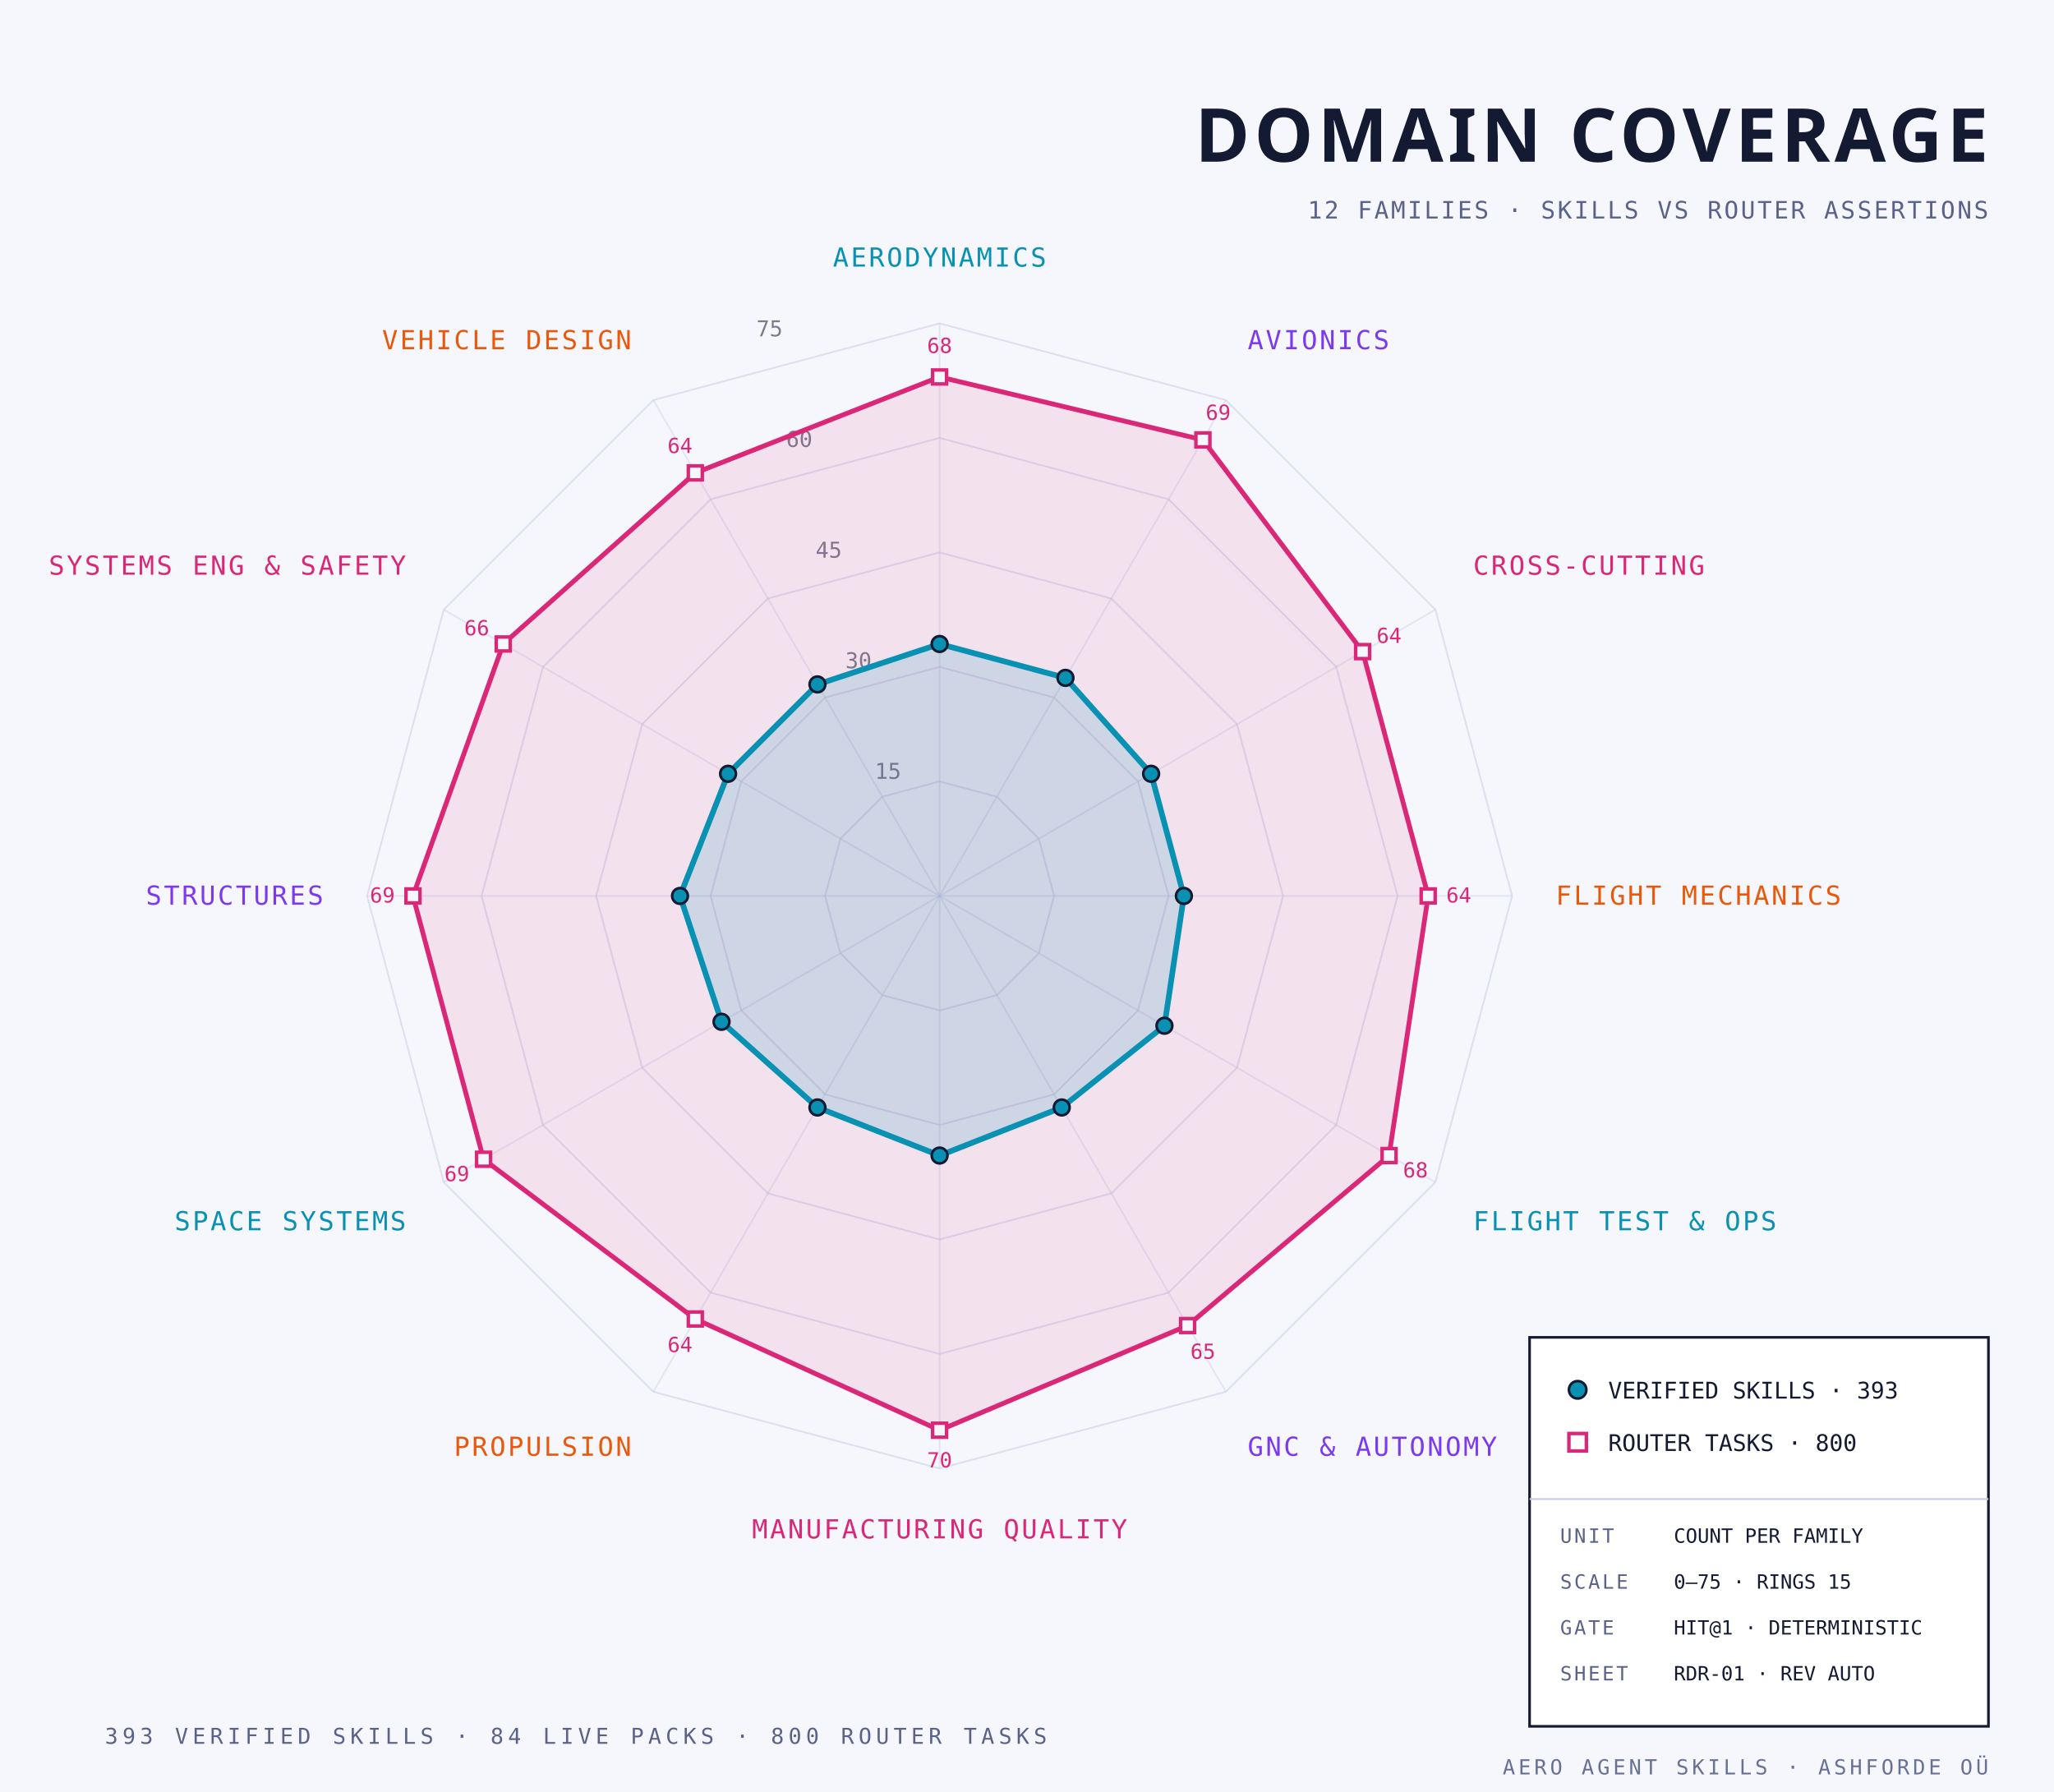
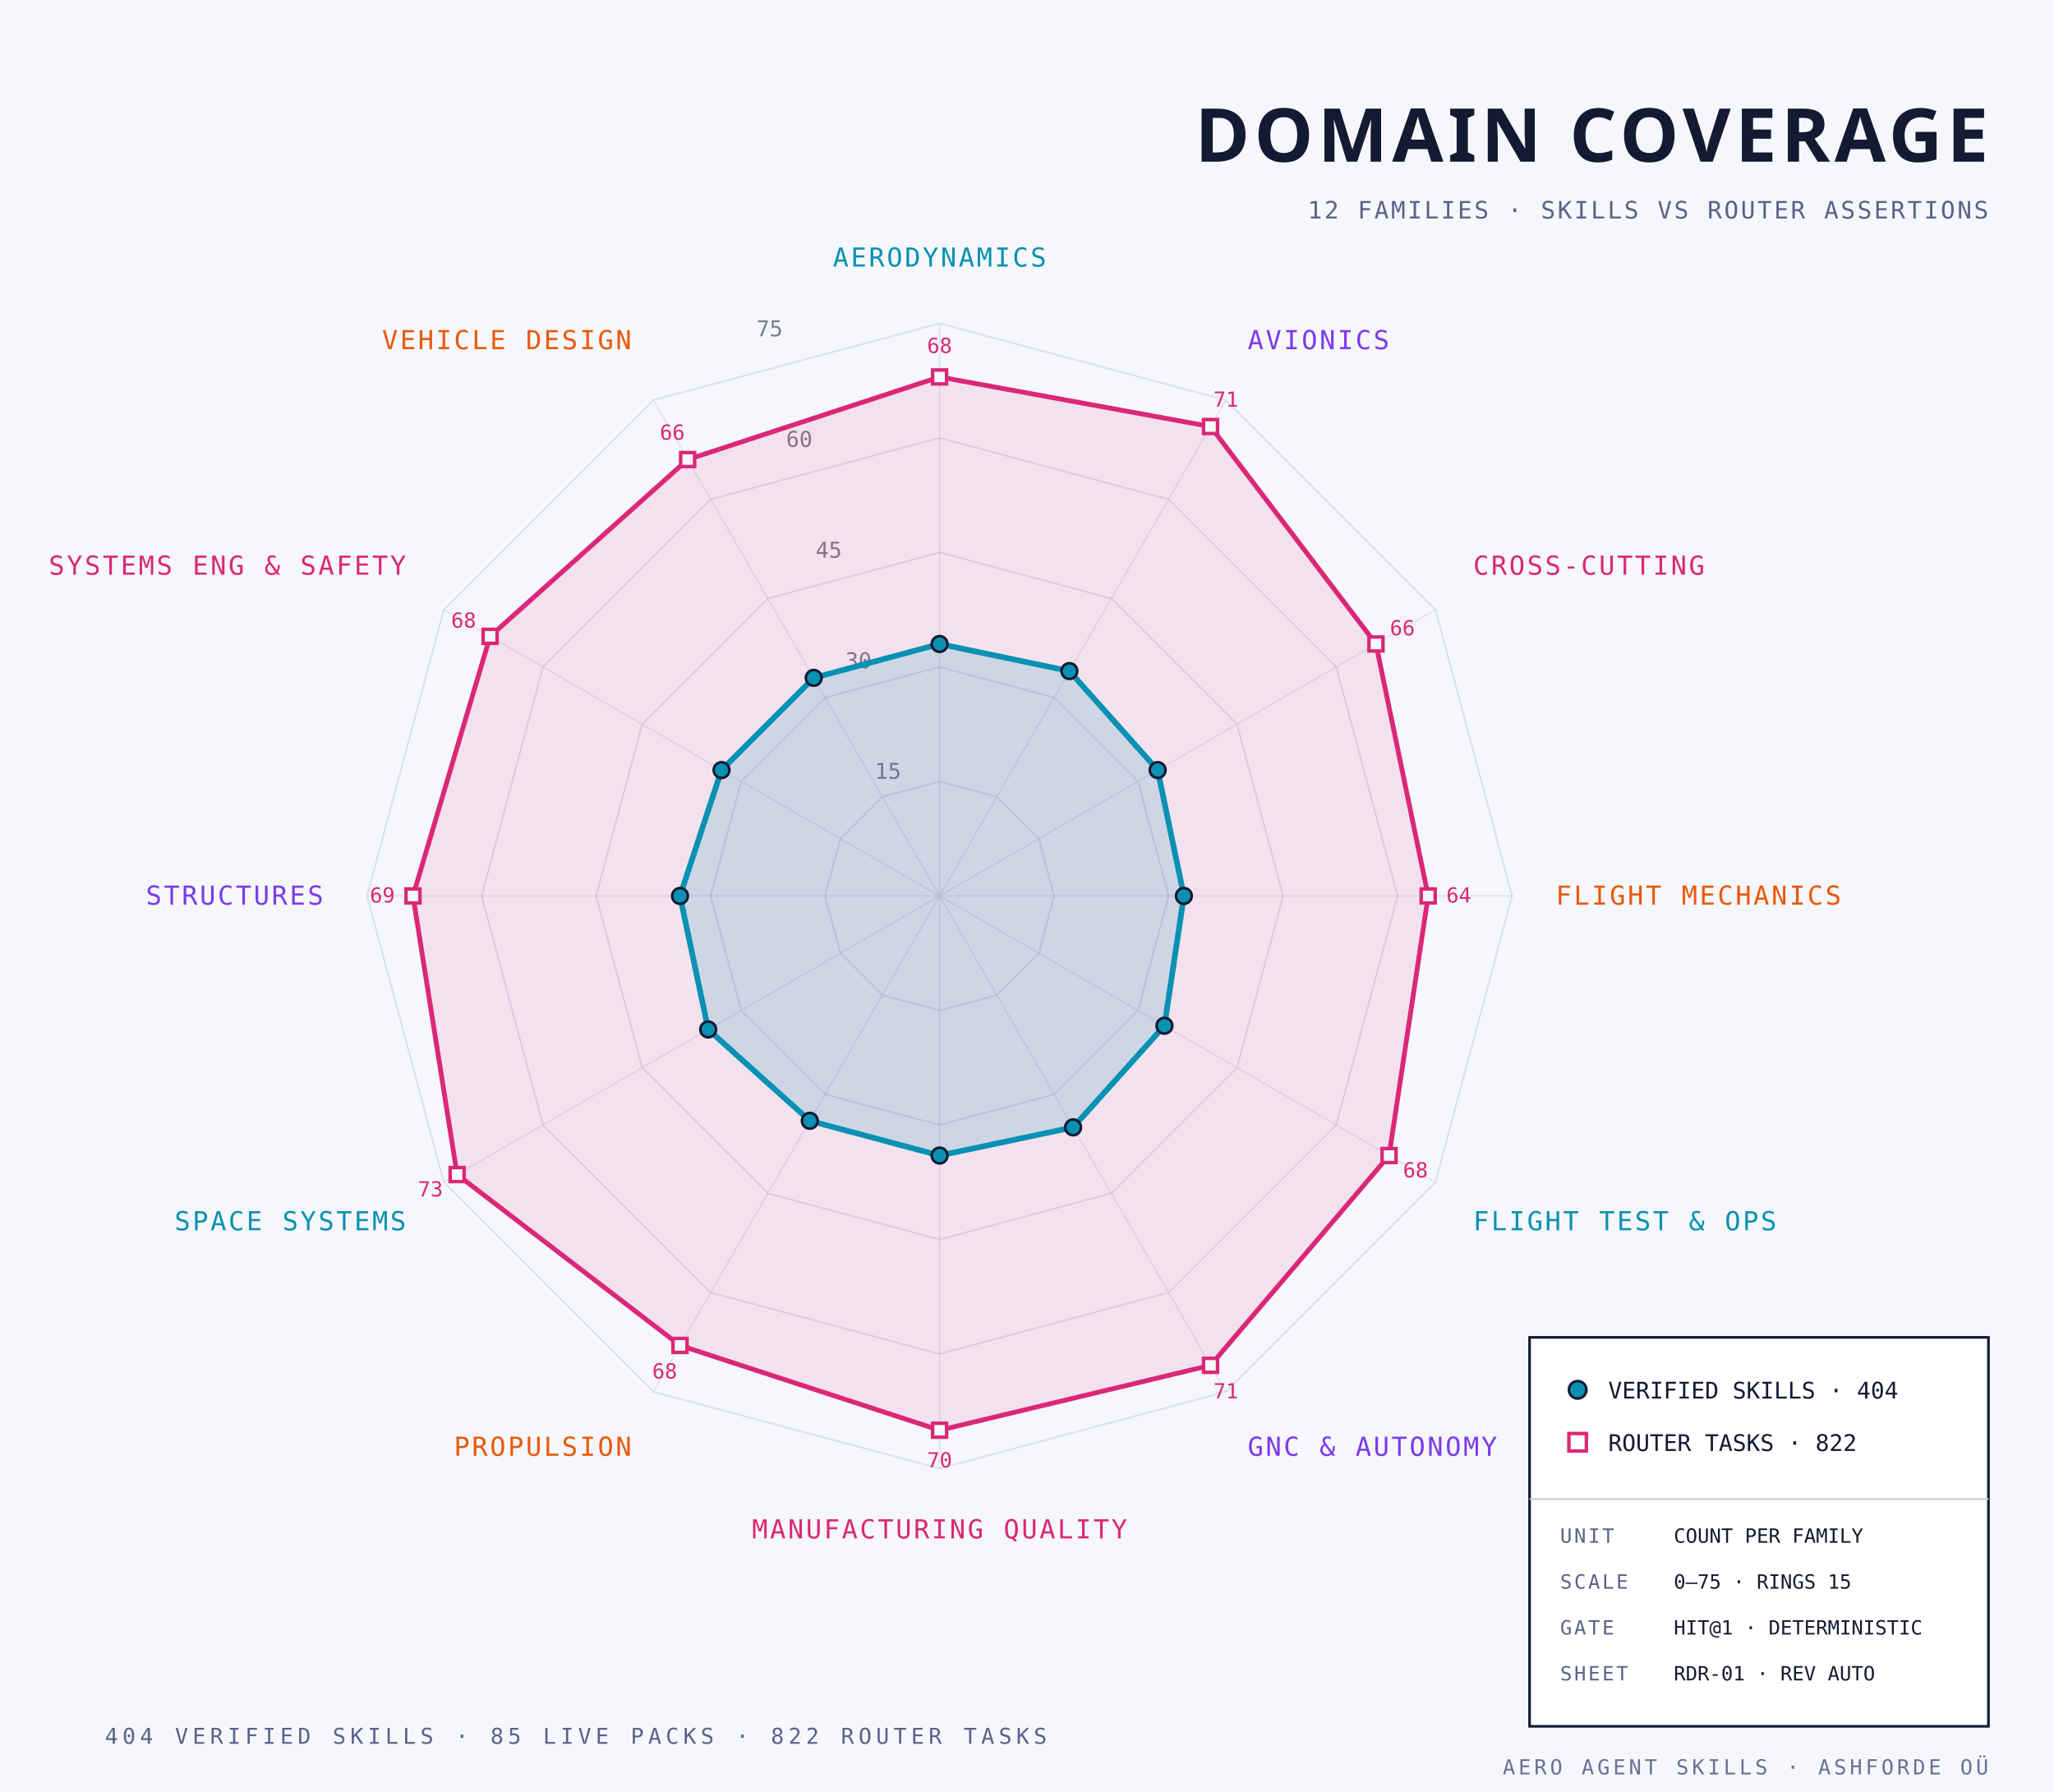
<svg xmlns="http://www.w3.org/2000/svg" width="940" height="820" viewBox="0 0 940 820">
  <style>
    .mono { font-family: "JetBrains Mono", "IBM Plex Mono", "Menlo", monospace; }
    .cond { font-family: "Barlow Condensed", "DIN Condensed", "Arial Narrow", sans-serif; font-weight: 700; text-transform: uppercase; }
    .serif { font-family: "Instrument Serif", Georgia, serif; font-style: italic; }
  </style>
  <rect width="940" height="820" fill="#f6f7fc" />
  <polygon points="430.0,357.6 456.2,364.6 475.4,383.8 482.4,410.0 475.4,436.2 456.2,455.4 430.0,462.4 403.8,455.4 384.6,436.2 377.6,410.0 384.6,383.8 403.8,364.6" fill="none" stroke="#c6cce4" stroke-width="0.8" stroke-opacity="0.55" />
  <polygon points="430.0,305.2 482.4,319.2 520.8,357.6 534.8,410.0 520.8,462.4 482.4,500.8 430.0,514.8 377.6,500.8 339.2,462.4 325.2,410.0 339.2,357.6 377.6,319.2" fill="none" stroke="#c6cce4" stroke-width="0.8" stroke-opacity="0.55" />
  <polygon points="430.0,252.8 508.6,273.9 566.1,331.4 587.2,410.0 566.1,488.6 508.6,546.1 430.0,567.2 351.4,546.1 293.9,488.6 272.8,410.0 293.9,331.4 351.4,273.9" fill="none" stroke="#c6cce4" stroke-width="0.8" stroke-opacity="0.55" />
  <polygon points="430.0,200.4 534.8,228.5 611.5,305.2 639.6,410.0 611.5,514.8 534.8,591.5 430.0,619.6 325.2,591.5 248.5,514.8 220.4,410.0 248.5,305.2 325.2,228.5" fill="none" stroke="#c6cce4" stroke-width="0.8" stroke-opacity="0.55" />
  <polygon points="430.0,148.0 561.0,183.1 656.9,279.0 692.0,410.0 656.9,541.0 561.0,636.9 430.0,672.0 299.0,636.9 203.1,541.0 168.0,410.0 203.1,279.0 299.0,183.1" fill="none" stroke="#c6cce4" stroke-width="0.8" stroke-opacity="0.55" />
  <line x1="430" y1="410" x2="430.0" y2="148.0" stroke="#c6cce4" stroke-width="0.8" stroke-opacity="0.4" />
  <line x1="430" y1="410" x2="561.0" y2="183.1" stroke="#c6cce4" stroke-width="0.8" stroke-opacity="0.4" />
  <line x1="430" y1="410" x2="656.9" y2="279.0" stroke="#c6cce4" stroke-width="0.8" stroke-opacity="0.4" />
  <line x1="430" y1="410" x2="692.0" y2="410.0" stroke="#c6cce4" stroke-width="0.8" stroke-opacity="0.4" />
  <line x1="430" y1="410" x2="656.9" y2="541.0" stroke="#c6cce4" stroke-width="0.8" stroke-opacity="0.4" />
  <line x1="430" y1="410" x2="561.0" y2="636.9" stroke="#c6cce4" stroke-width="0.8" stroke-opacity="0.4" />
  <line x1="430" y1="410" x2="430.0" y2="672.0" stroke="#c6cce4" stroke-width="0.8" stroke-opacity="0.4" />
  <line x1="430" y1="410" x2="299.0" y2="636.9" stroke="#c6cce4" stroke-width="0.8" stroke-opacity="0.4" />
  <line x1="430" y1="410" x2="203.1" y2="541.0" stroke="#c6cce4" stroke-width="0.8" stroke-opacity="0.4" />
  <line x1="430" y1="410" x2="168.0" y2="410.0" stroke="#c6cce4" stroke-width="0.8" stroke-opacity="0.4" />
  <line x1="430" y1="410" x2="203.1" y2="279.0" stroke="#c6cce4" stroke-width="0.8" stroke-opacity="0.4" />
  <line x1="430" y1="410" x2="299.0" y2="183.1" stroke="#c6cce4" stroke-width="0.8" stroke-opacity="0.4" />
  <text class="mono" x="412.4" y="356.4" text-anchor="end" font-size="10" fill="#151a33" opacity="0.55">15</text>
  <text class="mono" x="398.9" y="305.8" text-anchor="end" font-size="10" fill="#151a33" opacity="0.55">30</text>
  <text class="mono" x="385.3" y="255.2" text-anchor="end" font-size="10" fill="#151a33" opacity="0.55">45</text>
  <text class="mono" x="371.8" y="204.5" text-anchor="end" font-size="10" fill="#151a33" opacity="0.55">60</text>
  <text class="mono" x="358.2" y="153.9" text-anchor="end" font-size="10" fill="#151a33" opacity="0.55">75</text>
  <text class="mono" x="430.0" y="122.0" text-anchor="middle" font-size="12" fill="#0891b2" letter-spacing="1">AERODYNAMICS</text>
  <text class="mono" x="571.0" y="159.8" text-anchor="start" font-size="12" fill="#7c3aed" letter-spacing="1">AVIONICS</text>
  <text class="mono" x="674.2" y="263.0" text-anchor="start" font-size="12" fill="#db2777" letter-spacing="1">CROSS-CUTTING</text>
  <text class="mono" x="712.0" y="414.0" text-anchor="start" font-size="12" fill="#ea580c" letter-spacing="1">FLIGHT MECHANICS</text>
  <text class="mono" x="674.2" y="563.0" text-anchor="start" font-size="12" fill="#0891b2" letter-spacing="1">FLIGHT TEST &amp; OPS</text>
  <text class="mono" x="571.0" y="666.2" text-anchor="start" font-size="12" fill="#7c3aed" letter-spacing="1">GNC &amp; AUTONOMY</text>
  <text class="mono" x="430.0" y="704.0" text-anchor="middle" font-size="12" fill="#db2777" letter-spacing="1">MANUFACTURING QUALITY</text>
  <text class="mono" x="289.0" y="666.2" text-anchor="end" font-size="12" fill="#ea580c" letter-spacing="1">PROPULSION</text>
  <text class="mono" x="185.8" y="563.0" text-anchor="end" font-size="12" fill="#0891b2" letter-spacing="1">SPACE SYSTEMS</text>
  <text class="mono" x="148.0" y="414.0" text-anchor="end" font-size="12" fill="#7c3aed" letter-spacing="1">STRUCTURES</text>
  <text class="mono" x="185.8" y="263.0" text-anchor="end" font-size="12" fill="#db2777" letter-spacing="1">SYSTEMS ENG &amp; SAFETY</text>
  <text class="mono" x="289.0" y="159.8" text-anchor="end" font-size="12" fill="#ea580c" letter-spacing="1">VEHICLE DESIGN</text>
-   <polygon points="430.0,172.5 550.5,201.3 623.6,298.2 653.6,410.0 635.7,528.8 543.5,606.6 430.0,654.5 318.2,603.6 221.3,530.5 189.0,410.0 230.3,294.7 318.2,216.4" fill="#db2777" fill-opacity="0.10" stroke="#db2777" stroke-width="2.2" />
+   <polygon points="430.0,172.5 554.0,195.2 629.7,294.7 653.6,410.0 635.7,528.8 554.0,624.8 430.0,654.5 311.2,615.7 209.2,537.5 189.0,410.0 224.3,291.2 314.7,210.3" fill="#db2777" fill-opacity="0.10" stroke="#db2777" stroke-width="2.2" />
  <rect x="426.8" y="169.3" width="6.4" height="6.4" fill="#f6f7fc" stroke="#db2777" stroke-width="1.6" />
-   <rect x="547.3" y="198.1" width="6.4" height="6.4" fill="#f6f7fc" stroke="#db2777" stroke-width="1.6" />
-   <rect x="620.4" y="295.0" width="6.4" height="6.4" fill="#f6f7fc" stroke="#db2777" stroke-width="1.6" />
+   <rect x="550.8" y="192.0" width="6.4" height="6.4" fill="#f6f7fc" stroke="#db2777" stroke-width="1.6" />
+   <rect x="626.5" y="291.5" width="6.4" height="6.4" fill="#f6f7fc" stroke="#db2777" stroke-width="1.6" />
  <rect x="650.4" y="406.8" width="6.4" height="6.4" fill="#f6f7fc" stroke="#db2777" stroke-width="1.6" />
  <rect x="632.5" y="525.6" width="6.4" height="6.4" fill="#f6f7fc" stroke="#db2777" stroke-width="1.6" />
-   <rect x="540.3" y="603.4" width="6.4" height="6.4" fill="#f6f7fc" stroke="#db2777" stroke-width="1.6" />
+   <rect x="550.8" y="621.6" width="6.4" height="6.4" fill="#f6f7fc" stroke="#db2777" stroke-width="1.6" />
  <rect x="426.8" y="651.3" width="6.4" height="6.4" fill="#f6f7fc" stroke="#db2777" stroke-width="1.6" />
-   <rect x="315.0" y="600.4" width="6.4" height="6.4" fill="#f6f7fc" stroke="#db2777" stroke-width="1.6" />
-   <rect x="218.1" y="527.3" width="6.4" height="6.4" fill="#f6f7fc" stroke="#db2777" stroke-width="1.6" />
+   <rect x="308.0" y="612.5" width="6.4" height="6.4" fill="#f6f7fc" stroke="#db2777" stroke-width="1.6" />
+   <rect x="206.0" y="534.3" width="6.4" height="6.4" fill="#f6f7fc" stroke="#db2777" stroke-width="1.6" />
  <rect x="185.8" y="406.8" width="6.4" height="6.4" fill="#f6f7fc" stroke="#db2777" stroke-width="1.6" />
-   <rect x="227.1" y="291.5" width="6.4" height="6.4" fill="#f6f7fc" stroke="#db2777" stroke-width="1.6" />
-   <rect x="315.0" y="213.2" width="6.4" height="6.4" fill="#f6f7fc" stroke="#db2777" stroke-width="1.6" />
-   <polygon points="430.0,294.7 487.6,310.2 526.8,354.1 541.8,410.0 532.9,469.4 485.9,506.8 430.0,528.8 374.1,506.8 330.2,467.6 311.2,410.0 333.2,354.1 374.1,313.2" fill="#0891b2" fill-opacity="0.16" stroke="#0891b2" stroke-width="2.6" />
+   <rect x="221.1" y="288.0" width="6.4" height="6.4" fill="#f6f7fc" stroke="#db2777" stroke-width="1.6" />
+   <rect x="311.5" y="207.1" width="6.4" height="6.4" fill="#f6f7fc" stroke="#db2777" stroke-width="1.6" />
+   <polygon points="430.0,294.7 489.4,307.1 529.8,352.4 541.8,410.0 532.9,469.4 491.1,515.9 430.0,528.8 370.6,512.9 324.1,471.1 311.2,410.0 330.2,352.4 372.4,310.2" fill="#0891b2" fill-opacity="0.16" stroke="#0891b2" stroke-width="2.6" />
  <circle cx="430.0" cy="294.7" r="3.6" fill="#0891b2" stroke="#151a33" stroke-width="1.2" />
-   <circle cx="487.6" cy="310.2" r="3.6" fill="#0891b2" stroke="#151a33" stroke-width="1.2" />
-   <circle cx="526.8" cy="354.1" r="3.6" fill="#0891b2" stroke="#151a33" stroke-width="1.2" />
+   <circle cx="489.4" cy="307.1" r="3.6" fill="#0891b2" stroke="#151a33" stroke-width="1.2" />
+   <circle cx="529.8" cy="352.4" r="3.6" fill="#0891b2" stroke="#151a33" stroke-width="1.2" />
  <circle cx="541.8" cy="410.0" r="3.6" fill="#0891b2" stroke="#151a33" stroke-width="1.2" />
  <circle cx="532.9" cy="469.4" r="3.6" fill="#0891b2" stroke="#151a33" stroke-width="1.2" />
-   <circle cx="485.9" cy="506.8" r="3.6" fill="#0891b2" stroke="#151a33" stroke-width="1.2" />
+   <circle cx="491.1" cy="515.9" r="3.6" fill="#0891b2" stroke="#151a33" stroke-width="1.2" />
  <circle cx="430.0" cy="528.8" r="3.6" fill="#0891b2" stroke="#151a33" stroke-width="1.2" />
-   <circle cx="374.1" cy="506.8" r="3.6" fill="#0891b2" stroke="#151a33" stroke-width="1.2" />
-   <circle cx="330.2" cy="467.6" r="3.6" fill="#0891b2" stroke="#151a33" stroke-width="1.2" />
+   <circle cx="370.6" cy="512.9" r="3.6" fill="#0891b2" stroke="#151a33" stroke-width="1.2" />
+   <circle cx="324.1" cy="471.1" r="3.6" fill="#0891b2" stroke="#151a33" stroke-width="1.2" />
  <circle cx="311.2" cy="410.0" r="3.6" fill="#0891b2" stroke="#151a33" stroke-width="1.2" />
-   <circle cx="333.2" cy="354.1" r="3.6" fill="#0891b2" stroke="#151a33" stroke-width="1.2" />
-   <circle cx="374.1" cy="313.2" r="3.6" fill="#0891b2" stroke="#151a33" stroke-width="1.2" />
+   <circle cx="330.2" cy="352.4" r="3.6" fill="#0891b2" stroke="#151a33" stroke-width="1.2" />
+   <circle cx="372.4" cy="310.2" r="3.6" fill="#0891b2" stroke="#151a33" stroke-width="1.2" />
  <text class="mono" x="430.0" y="161.5" text-anchor="middle" font-size="9.5" fill="#db2777">68</text>
-   <text class="mono" x="557.5" y="192.1" text-anchor="middle" font-size="9.5" fill="#db2777">69</text>
-   <text class="mono" x="635.7" y="294.2" text-anchor="middle" font-size="9.5" fill="#db2777">64</text>
+   <text class="mono" x="561.0" y="186.1" text-anchor="middle" font-size="9.5" fill="#db2777">71</text>
+   <text class="mono" x="641.8" y="290.7" text-anchor="middle" font-size="9.5" fill="#db2777">66</text>
  <text class="mono" x="667.6" y="413.0" text-anchor="middle" font-size="9.5" fill="#db2777">64</text>
  <text class="mono" x="647.8" y="538.8" text-anchor="middle" font-size="9.5" fill="#db2777">68</text>
-   <text class="mono" x="550.5" y="621.8" text-anchor="middle" font-size="9.5" fill="#db2777">65</text>
+   <text class="mono" x="561.0" y="639.9" text-anchor="middle" font-size="9.5" fill="#db2777">71</text>
  <text class="mono" x="430.0" y="671.5" text-anchor="middle" font-size="9.5" fill="#db2777">70</text>
-   <text class="mono" x="311.2" y="618.7" text-anchor="middle" font-size="9.5" fill="#db2777">64</text>
-   <text class="mono" x="209.1" y="540.5" text-anchor="middle" font-size="9.5" fill="#db2777">69</text>
+   <text class="mono" x="304.2" y="630.8" text-anchor="middle" font-size="9.5" fill="#db2777">68</text>
+   <text class="mono" x="197.0" y="547.5" text-anchor="middle" font-size="9.5" fill="#db2777">73</text>
  <text class="mono" x="175.0" y="413.0" text-anchor="middle" font-size="9.5" fill="#db2777">69</text>
-   <text class="mono" x="218.2" y="290.7" text-anchor="middle" font-size="9.5" fill="#db2777">66</text>
-   <text class="mono" x="311.2" y="207.3" text-anchor="middle" font-size="9.5" fill="#db2777">64</text>
+   <text class="mono" x="212.2" y="287.2" text-anchor="middle" font-size="9.5" fill="#db2777">68</text>
+   <text class="mono" x="307.7" y="201.2" text-anchor="middle" font-size="9.5" fill="#db2777">66</text>
  <text class="cond" x="910.0" y="74.0" text-anchor="end" font-size="34" fill="#151a33" letter-spacing="2">DOMAIN COVERAGE</text>
  <text class="mono" x="910.0" y="100.0" text-anchor="end" font-size="11" fill="#5a6289" letter-spacing="1">12 FAMILIES · SKILLS VS ROUTER ASSERTIONS</text>
  <rect x="700" y="612" width="210" height="178" fill="#ffffff" stroke="#151a33" stroke-width="1.2" />
  <line x1="700" y1="686" x2="910" y2="686" stroke="#c6cce4" stroke-width="0.8" />
  <circle cx="722" cy="636" r="4" fill="#0891b2" stroke="#151a33" stroke-width="1.2" />
-   <text class="mono" x="736.0" y="640.0" text-anchor="start" font-size="10.5" fill="#151a33">VERIFIED SKILLS · 393</text>
+   <text class="mono" x="736.0" y="640.0" text-anchor="start" font-size="10.5" fill="#151a33">VERIFIED SKILLS · 404</text>
  <rect x="718" y="656" width="8" height="8" fill="none" stroke="#db2777" stroke-width="1.6" />
-   <text class="mono" x="736.0" y="664.0" text-anchor="start" font-size="10.5" fill="#151a33">ROUTER TASKS · 800</text>
+   <text class="mono" x="736.0" y="664.0" text-anchor="start" font-size="10.5" fill="#151a33">ROUTER TASKS · 822</text>
  <text class="mono" x="714.0" y="706.0" text-anchor="start" font-size="9" fill="#5a6289" letter-spacing="1">UNIT</text>
  <text class="mono" x="766.0" y="706.0" text-anchor="start" font-size="9" fill="#151a33">COUNT PER FAMILY</text>
  <text class="mono" x="714.0" y="727.0" text-anchor="start" font-size="9" fill="#5a6289" letter-spacing="1">SCALE</text>
  <text class="mono" x="766.0" y="727.0" text-anchor="start" font-size="9" fill="#151a33">0–75 · RINGS 15</text>
  <text class="mono" x="714.0" y="748.0" text-anchor="start" font-size="9" fill="#5a6289" letter-spacing="1">GATE</text>
  <text class="mono" x="766.0" y="748.0" text-anchor="start" font-size="9" fill="#151a33">HIT@1 · DETERMINISTIC</text>
  <text class="mono" x="714.0" y="769.0" text-anchor="start" font-size="9" fill="#5a6289" letter-spacing="1">SHEET</text>
  <text class="mono" x="766.0" y="769.0" text-anchor="start" font-size="9" fill="#151a33">RDR-01 · REV AUTO</text>
-   <text class="mono" x="48.0" y="798.0" text-anchor="start" font-size="10" fill="#5a6289" letter-spacing="2">393 VERIFIED SKILLS · 84 LIVE PACKS · 800 ROUTER TASKS</text>
+   <text class="mono" x="48.0" y="798.0" text-anchor="start" font-size="10" fill="#5a6289" letter-spacing="2">404 VERIFIED SKILLS · 85 LIVE PACKS · 822 ROUTER TASKS</text>
  <text class="mono" x="910.0" y="812.0" text-anchor="end" font-size="9.5" fill="#5a6289" letter-spacing="1.5" opacity="0.9">AERO AGENT SKILLS · ASHFORDE OÜ</text>
</svg>
